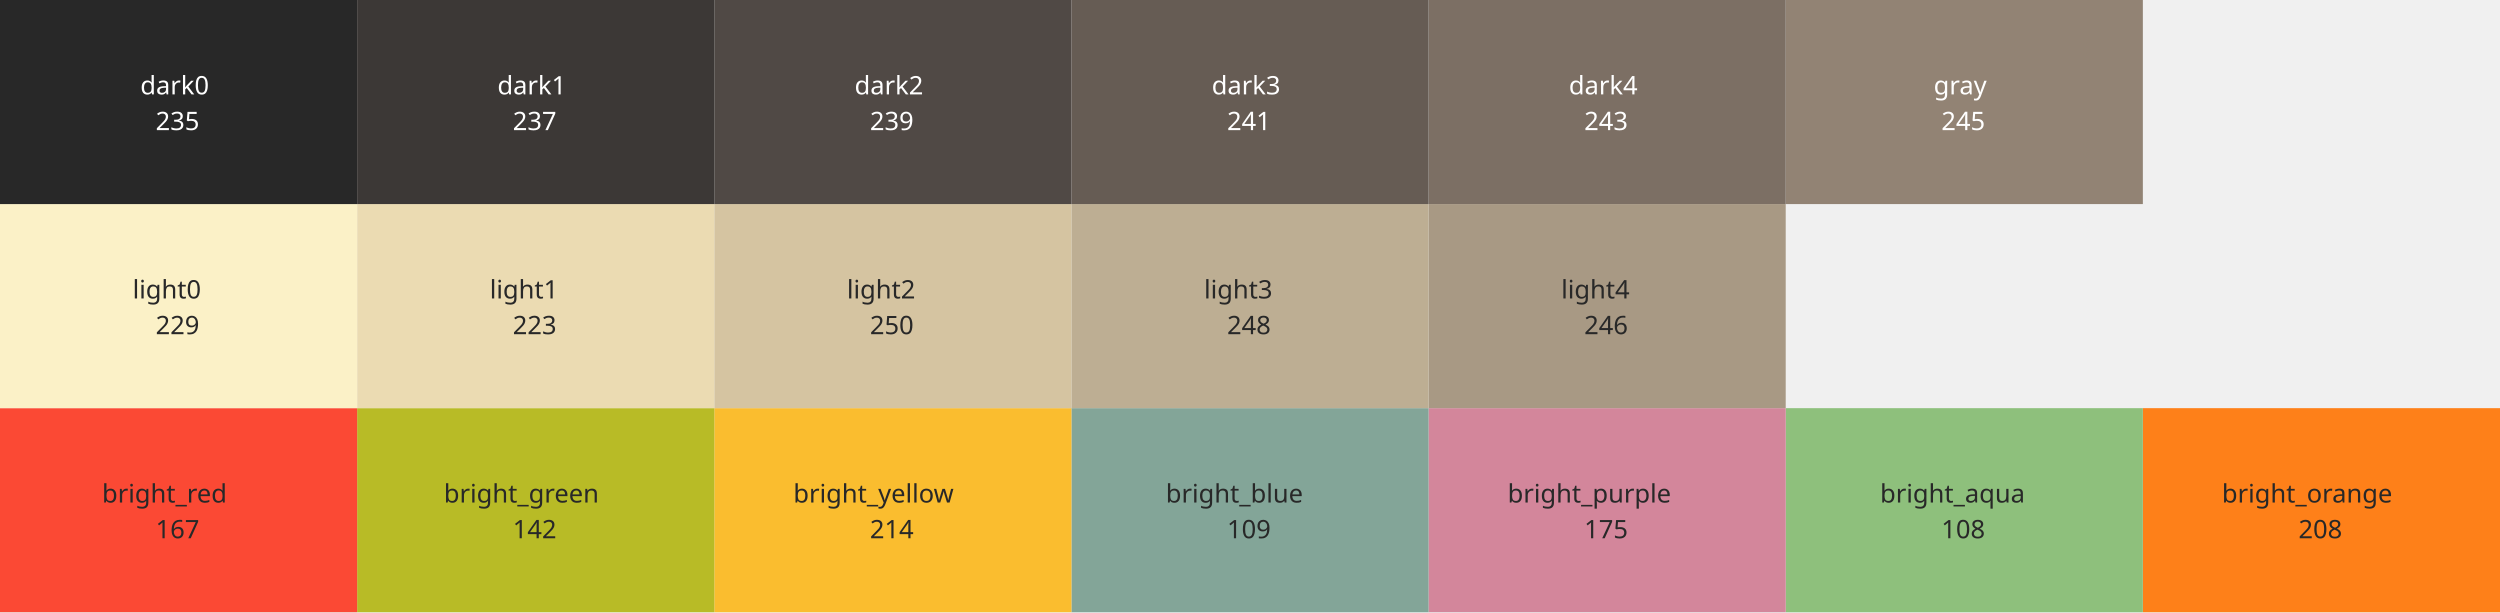
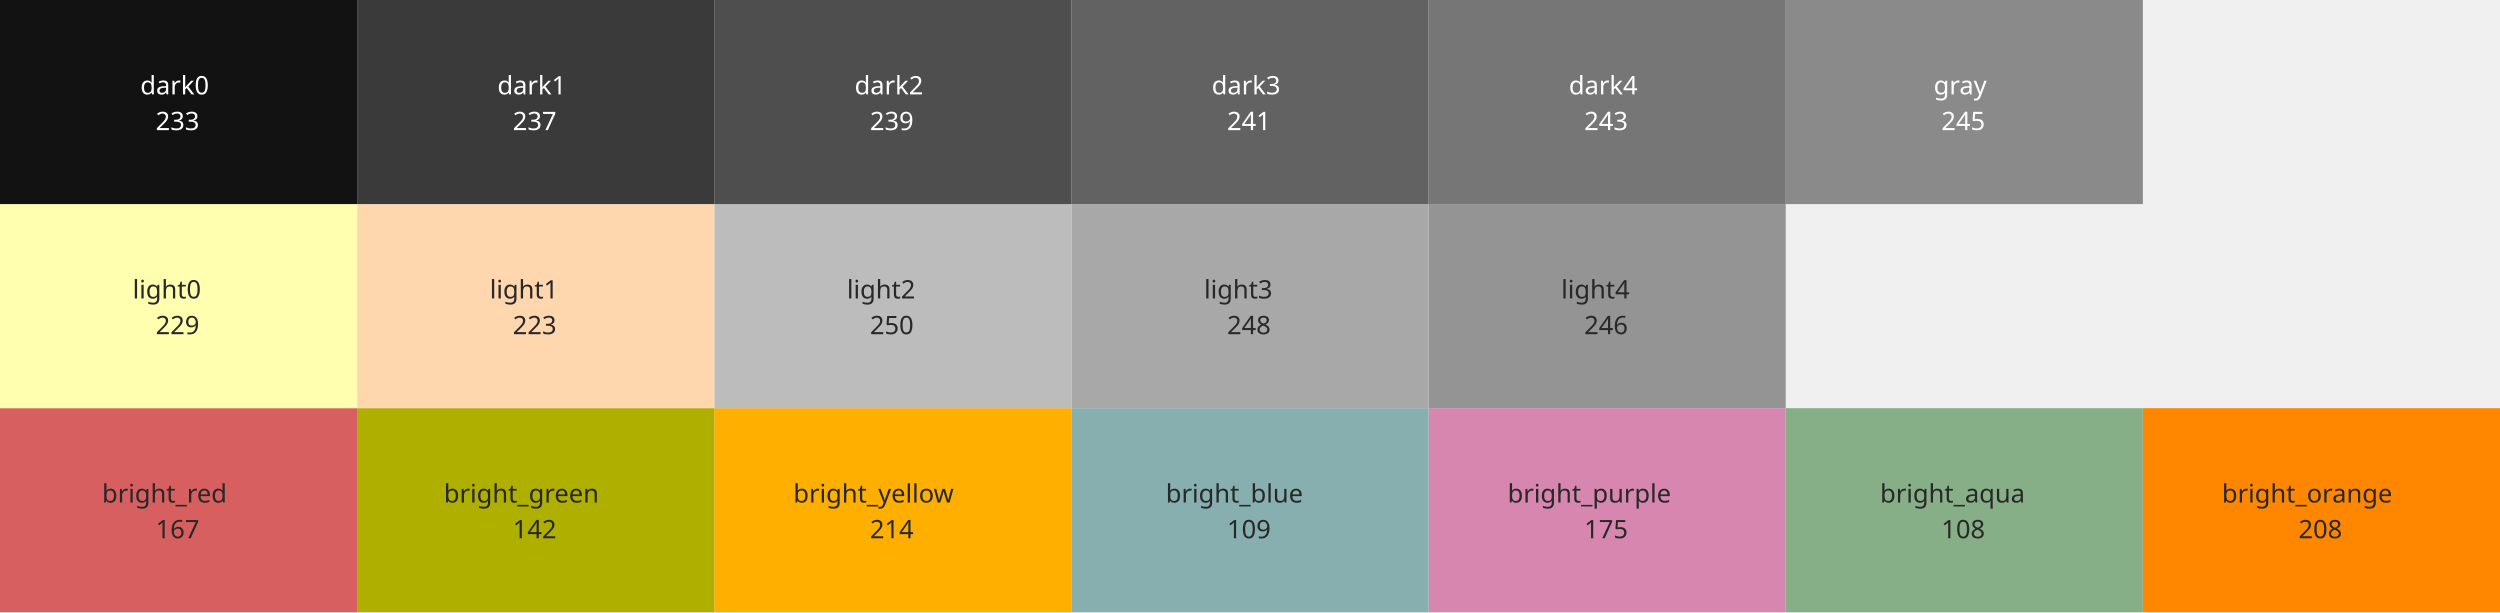
<svg xmlns="http://www.w3.org/2000/svg" width="980px" height="240px" viewBox="0 0 980 240" version="1.1">
  <g id="neonsmog" stroke="none" stroke-width="1" fill="none" fill-rule="evenodd">
    <g id="bright_orange" transform="translate(840, 160)">
-       <rect id="bright_orange_hex" fill="#FE8019" fill-rule="nonzero" x="0" y="0" width="140" height="80" />
+       <rect id="bright_orange_hex" fill="#FF8700" fill-rule="nonzero" x="0" y="0" width="140" height="80" />
      <text font-family="DroidSansMonoSlashed, Droid Sans Mono Slashed" font-size="10" font-weight="normal" fill="#282828">
        <tspan x="30.994" y="37">bright_orange</tspan>
      </text>
      <text id="bright_orange_i" font-family="DroidSansMonoSlashed, Droid Sans Mono Slashed" font-size="10" font-weight="normal" fill="#282828">
        <tspan x="60.999" y="51">208</tspan>
      </text>
    </g>
    <g id="bright_aqua" transform="translate(700, 160)">
-       <rect id="bright_aqua_hex" fill="#8EC07C" fill-rule="nonzero" x="0" y="0" width="140" height="80" />
+       <rect id="bright_aqua_hex" fill="#87AF87" fill-rule="nonzero" x="0" y="0" width="140" height="80" />
      <text font-family="DroidSansMonoSlashed, Droid Sans Mono Slashed" font-size="10" font-weight="normal" fill="#282828">
        <tspan x="36.995" y="37">bright_aqua</tspan>
      </text>
      <text id="bright_aqua_i" font-family="DroidSansMonoSlashed, Droid Sans Mono Slashed" font-size="10" font-weight="normal" fill="#282828">
        <tspan x="60.999" y="51">108</tspan>
      </text>
    </g>
    <g id="bright_purple" transform="translate(560, 160)">
-       <rect id="bright_purple_hex" fill="#D3869B" fill-rule="nonzero" x="0" y="0" width="140" height="80" />
+       <rect id="bright_purple_hex" fill="#D787AF" fill-rule="nonzero" x="0" y="0" width="140" height="80" />
      <text font-family="DroidSansMonoSlashed, Droid Sans Mono Slashed" font-size="10" font-weight="normal" fill="#282828">
        <tspan x="30.994" y="37">bright_purple</tspan>
      </text>
      <text id="bright_purple_i" font-family="DroidSansMonoSlashed, Droid Sans Mono Slashed" font-size="10" font-weight="normal" fill="#282828">
        <tspan x="60.999" y="51">175</tspan>
      </text>
    </g>
    <g id="bright_blue" transform="translate(420, 160)">
-       <rect id="bright_blue_hex" fill="#83A598" fill-rule="nonzero" x="0" y="0" width="140" height="80" />
+       <rect id="bright_blue_hex" fill="#87AFAF" fill-rule="nonzero" x="0" y="0" width="140" height="80" />
      <text font-family="DroidSansMonoSlashed, Droid Sans Mono Slashed" font-size="10" font-weight="normal" fill="#282828">
        <tspan x="36.995" y="37">bright_blue</tspan>
      </text>
      <text id="bright_blue_i" font-family="DroidSansMonoSlashed, Droid Sans Mono Slashed" font-size="10" font-weight="normal" fill="#282828">
        <tspan x="60.999" y="51">109</tspan>
      </text>
    </g>
    <g id="bright_yellow" transform="translate(280, 160)">
-       <rect id="bright_yellow_hex" fill="#FABD2F" fill-rule="nonzero" x="0" y="0" width="140" height="80" />
+       <rect id="bright_yellow_hex" fill="#FFAF00" fill-rule="nonzero" x="0" y="0" width="140" height="80" />
      <text font-family="DroidSansMonoSlashed, Droid Sans Mono Slashed" font-size="10" font-weight="normal" fill="#282828">
        <tspan x="30.994" y="37">bright_yellow</tspan>
      </text>
      <text id="bright_yellow_i" font-family="DroidSansMonoSlashed, Droid Sans Mono Slashed" font-size="10" font-weight="normal" fill="#282828">
        <tspan x="60.999" y="51">214</tspan>
      </text>
    </g>
    <g id="bright_green" transform="translate(140, 160)">
-       <rect id="bright_green_hex" fill="#B8BB26" fill-rule="nonzero" x="0" y="0" width="140" height="80" />
+       <rect id="bright_green_hex" fill="#AFAF00" fill-rule="nonzero" x="0" y="0" width="140" height="80" />
      <text font-family="DroidSansMonoSlashed, Droid Sans Mono Slashed" font-size="10" font-weight="normal" fill="#282828">
        <tspan x="33.994" y="37">bright_green</tspan>
      </text>
      <text id="bright_green_i" font-family="DroidSansMonoSlashed, Droid Sans Mono Slashed" font-size="10" font-weight="normal" fill="#282828">
        <tspan x="60.999" y="51">142</tspan>
      </text>
    </g>
    <g id="bright_red" transform="translate(0, 160)">
-       <rect id="bright_red_hex" fill="#FB4934" fill-rule="nonzero" x="0" y="0" width="140" height="80" />
+       <rect id="bright_red_hex" fill="#D75F5F" fill-rule="nonzero" x="0" y="0" width="140" height="80" />
      <text font-family="DroidSansMonoSlashed, Droid Sans Mono Slashed" font-size="10" font-weight="normal" fill="#282828">
        <tspan x="39.995" y="37">bright_red</tspan>
      </text>
      <text id="bright_red_i" font-family="DroidSansMonoSlashed, Droid Sans Mono Slashed" font-size="10" font-weight="normal" fill="#282828">
        <tspan x="60.999" y="51">167</tspan>
      </text>
    </g>
    <g id="light4" transform="translate(560, 80)">
-       <rect id="light4_hex" fill="#A89984" fill-rule="nonzero" x="0" y="0" width="140" height="80" />
+       <rect id="light4_hex" fill="#949494" fill-rule="nonzero" x="0" y="0" width="140" height="80" />
      <text font-family="DroidSansMonoSlashed, Droid Sans Mono Slashed" font-size="10" font-weight="normal" fill="#282828">
        <tspan x="51.997" y="37">light4</tspan>
      </text>
      <text id="light4_i" font-family="DroidSansMonoSlashed, Droid Sans Mono Slashed" font-size="10" font-weight="normal" fill="#282828">
        <tspan x="60.999" y="51">246</tspan>
      </text>
    </g>
    <g id="light3" transform="translate(420, 80)">
-       <rect id="light3_hex" fill="#BDAE93" fill-rule="nonzero" x="0" y="0" width="140" height="80" />
+       <rect id="light3_hex" fill="#A8A8A8" fill-rule="nonzero" x="0" y="0" width="140" height="80" />
      <text font-family="DroidSansMonoSlashed, Droid Sans Mono Slashed" font-size="10" font-weight="normal" fill="#282828">
        <tspan x="51.997" y="37">light3</tspan>
      </text>
      <text id="light3_i" font-family="DroidSansMonoSlashed, Droid Sans Mono Slashed" font-size="10" font-weight="normal" fill="#282828">
        <tspan x="60.999" y="51">248</tspan>
      </text>
    </g>
    <g id="light2" transform="translate(280, 80)">
-       <rect id="light2_hex" fill="#D5C4A1" fill-rule="nonzero" x="0" y="0" width="140" height="80" />
+       <rect id="light2_hex" fill="#BCBCBC" fill-rule="nonzero" x="0" y="0" width="140" height="80" />
      <text font-family="DroidSansMonoSlashed, Droid Sans Mono Slashed" font-size="10" font-weight="normal" fill="#282828">
        <tspan x="51.997" y="37">light2</tspan>
      </text>
      <text id="light2_i" font-family="DroidSansMonoSlashed, Droid Sans Mono Slashed" font-size="10" font-weight="normal" fill="#282828">
        <tspan x="60.999" y="51">250</tspan>
      </text>
    </g>
    <g id="light1" transform="translate(140, 80)">
-       <rect id="light1_hex" fill="#EBDBB2" fill-rule="nonzero" x="0" y="0" width="140" height="80" />
+       <rect id="light1_hex" fill="#FFD7AF" fill-rule="nonzero" x="0" y="0" width="140" height="80" />
      <text font-family="DroidSansMonoSlashed, Droid Sans Mono Slashed" font-size="10" font-weight="normal" fill="#282828">
        <tspan x="51.997" y="37">light1</tspan>
      </text>
      <text id="light1_i" font-family="DroidSansMonoSlashed, Droid Sans Mono Slashed" font-size="10" font-weight="normal" fill="#282828">
        <tspan x="60.999" y="51">223</tspan>
      </text>
    </g>
    <g id="light0" transform="translate(0, 80)">
-       <rect id="light0_hex" fill="#FBF1C7" fill-rule="nonzero" x="0" y="0" width="140" height="80" />
+       <rect id="light0_hex" fill="#FFFFAF" fill-rule="nonzero" x="0" y="0" width="140" height="80" />
      <text font-family="DroidSansMonoSlashed, Droid Sans Mono Slashed" font-size="10" font-weight="normal" fill="#282828">
        <tspan x="51.997" y="37">light0</tspan>
      </text>
      <text id="light0_i" font-family="DroidSansMonoSlashed, Droid Sans Mono Slashed" font-size="10" font-weight="normal" fill="#282828">
        <tspan x="60.999" y="51">229</tspan>
      </text>
    </g>
    <g id="gray" transform="translate(700, 0)">
-       <rect id="gray_hex" fill="#928374" fill-rule="nonzero" x="0" y="0" width="140" height="80" />
+       <rect id="gray_hex" fill="#8A8A8A" fill-rule="nonzero" x="0" y="0" width="140" height="80" />
      <text font-family="DroidSansMonoSlashed, Droid Sans Mono Slashed" font-size="10" font-weight="normal" fill="#FFFFFF">
        <tspan x="57.998" y="37">gray</tspan>
      </text>
      <text id="gray_i" font-family="DroidSansMonoSlashed, Droid Sans Mono Slashed" font-size="10" font-weight="normal" fill="#FFFFFF">
        <tspan x="60.999" y="51">245</tspan>
      </text>
    </g>
    <g id="dark4" transform="translate(560, 0)">
-       <rect id="dark4_hex" fill="#7C6F64" fill-rule="nonzero" x="0" y="0" width="140" height="80" />
+       <rect id="dark4_hex" fill="#767676" fill-rule="nonzero" x="0" y="0" width="140" height="80" />
      <text font-family="DroidSansMonoSlashed, Droid Sans Mono Slashed" font-size="10" font-weight="normal" fill="#FFFFFF">
        <tspan x="54.998" y="37">dark4</tspan>
      </text>
      <text id="dark4_i" font-family="DroidSansMonoSlashed, Droid Sans Mono Slashed" font-size="10" font-weight="normal" fill="#FFFFFF">
        <tspan x="60.999" y="51">243</tspan>
      </text>
    </g>
    <g id="dark3" transform="translate(420, 0)">
-       <rect id="dark3_hex" fill="#665C54" fill-rule="nonzero" x="0" y="0" width="140" height="80" />
+       <rect id="dark3_hex" fill="#626262" fill-rule="nonzero" x="0" y="0" width="140" height="80" />
      <text font-family="DroidSansMonoSlashed, Droid Sans Mono Slashed" font-size="10" font-weight="normal" fill="#FFFFFF">
        <tspan x="54.998" y="37">dark3</tspan>
      </text>
      <text id="dark3_i" font-family="DroidSansMonoSlashed, Droid Sans Mono Slashed" font-size="10" font-weight="normal" fill="#FFFFFF">
        <tspan x="60.999" y="51">241</tspan>
      </text>
    </g>
    <g id="dark2" transform="translate(280, 0)">
-       <rect id="dark2_hex" fill="#504945" fill-rule="nonzero" x="0" y="0" width="140" height="80" />
+       <rect id="dark2_hex" fill="#4E4E4E" fill-rule="nonzero" x="0" y="0" width="140" height="80" />
      <text font-family="DroidSansMonoSlashed, Droid Sans Mono Slashed" font-size="10" font-weight="normal" fill="#FFFFFF">
        <tspan x="54.998" y="37">dark2</tspan>
      </text>
      <text id="dark2_i" font-family="DroidSansMonoSlashed, Droid Sans Mono Slashed" font-size="10" font-weight="normal" fill="#FFFFFF">
        <tspan x="60.999" y="51">239</tspan>
      </text>
    </g>
    <g id="dark1" transform="translate(140, 0)">
-       <rect id="dark1_hex" fill="#3C3836" fill-rule="nonzero" x="0" y="0" width="140" height="80" />
+       <rect id="dark1_hex" fill="#3A3A3A" fill-rule="nonzero" x="0" y="0" width="140" height="80" />
      <text font-family="DroidSansMonoSlashed, Droid Sans Mono Slashed" font-size="10" font-weight="normal" fill="#FFFFFF">
        <tspan x="54.998" y="37">dark1</tspan>
      </text>
      <text id="dark1_i" font-family="DroidSansMonoSlashed, Droid Sans Mono Slashed" font-size="10" font-weight="normal" fill="#FFFFFF">
        <tspan x="60.999" y="51">237</tspan>
      </text>
    </g>
    <g id="dark0">
-       <rect id="dark0_hex" fill="#282828" fill-rule="nonzero" x="0" y="0" width="140" height="80" />
+       <rect id="dark0_hex" fill="#121212" fill-rule="nonzero" x="0" y="0" width="140" height="80" />
      <text font-family="DroidSansMonoSlashed, Droid Sans Mono Slashed" font-size="10" font-weight="normal" fill="#FFFFFF">
        <tspan x="54.998" y="37">dark0</tspan>
      </text>
      <text id="dark0_i" font-family="DroidSansMonoSlashed, Droid Sans Mono Slashed" font-size="10" font-weight="normal" fill="#FFFFFF">
-         <tspan x="60.999" y="51">235</tspan>
+         <tspan x="60.999" y="51">233</tspan>
      </text>
    </g>
  </g>
</svg>
